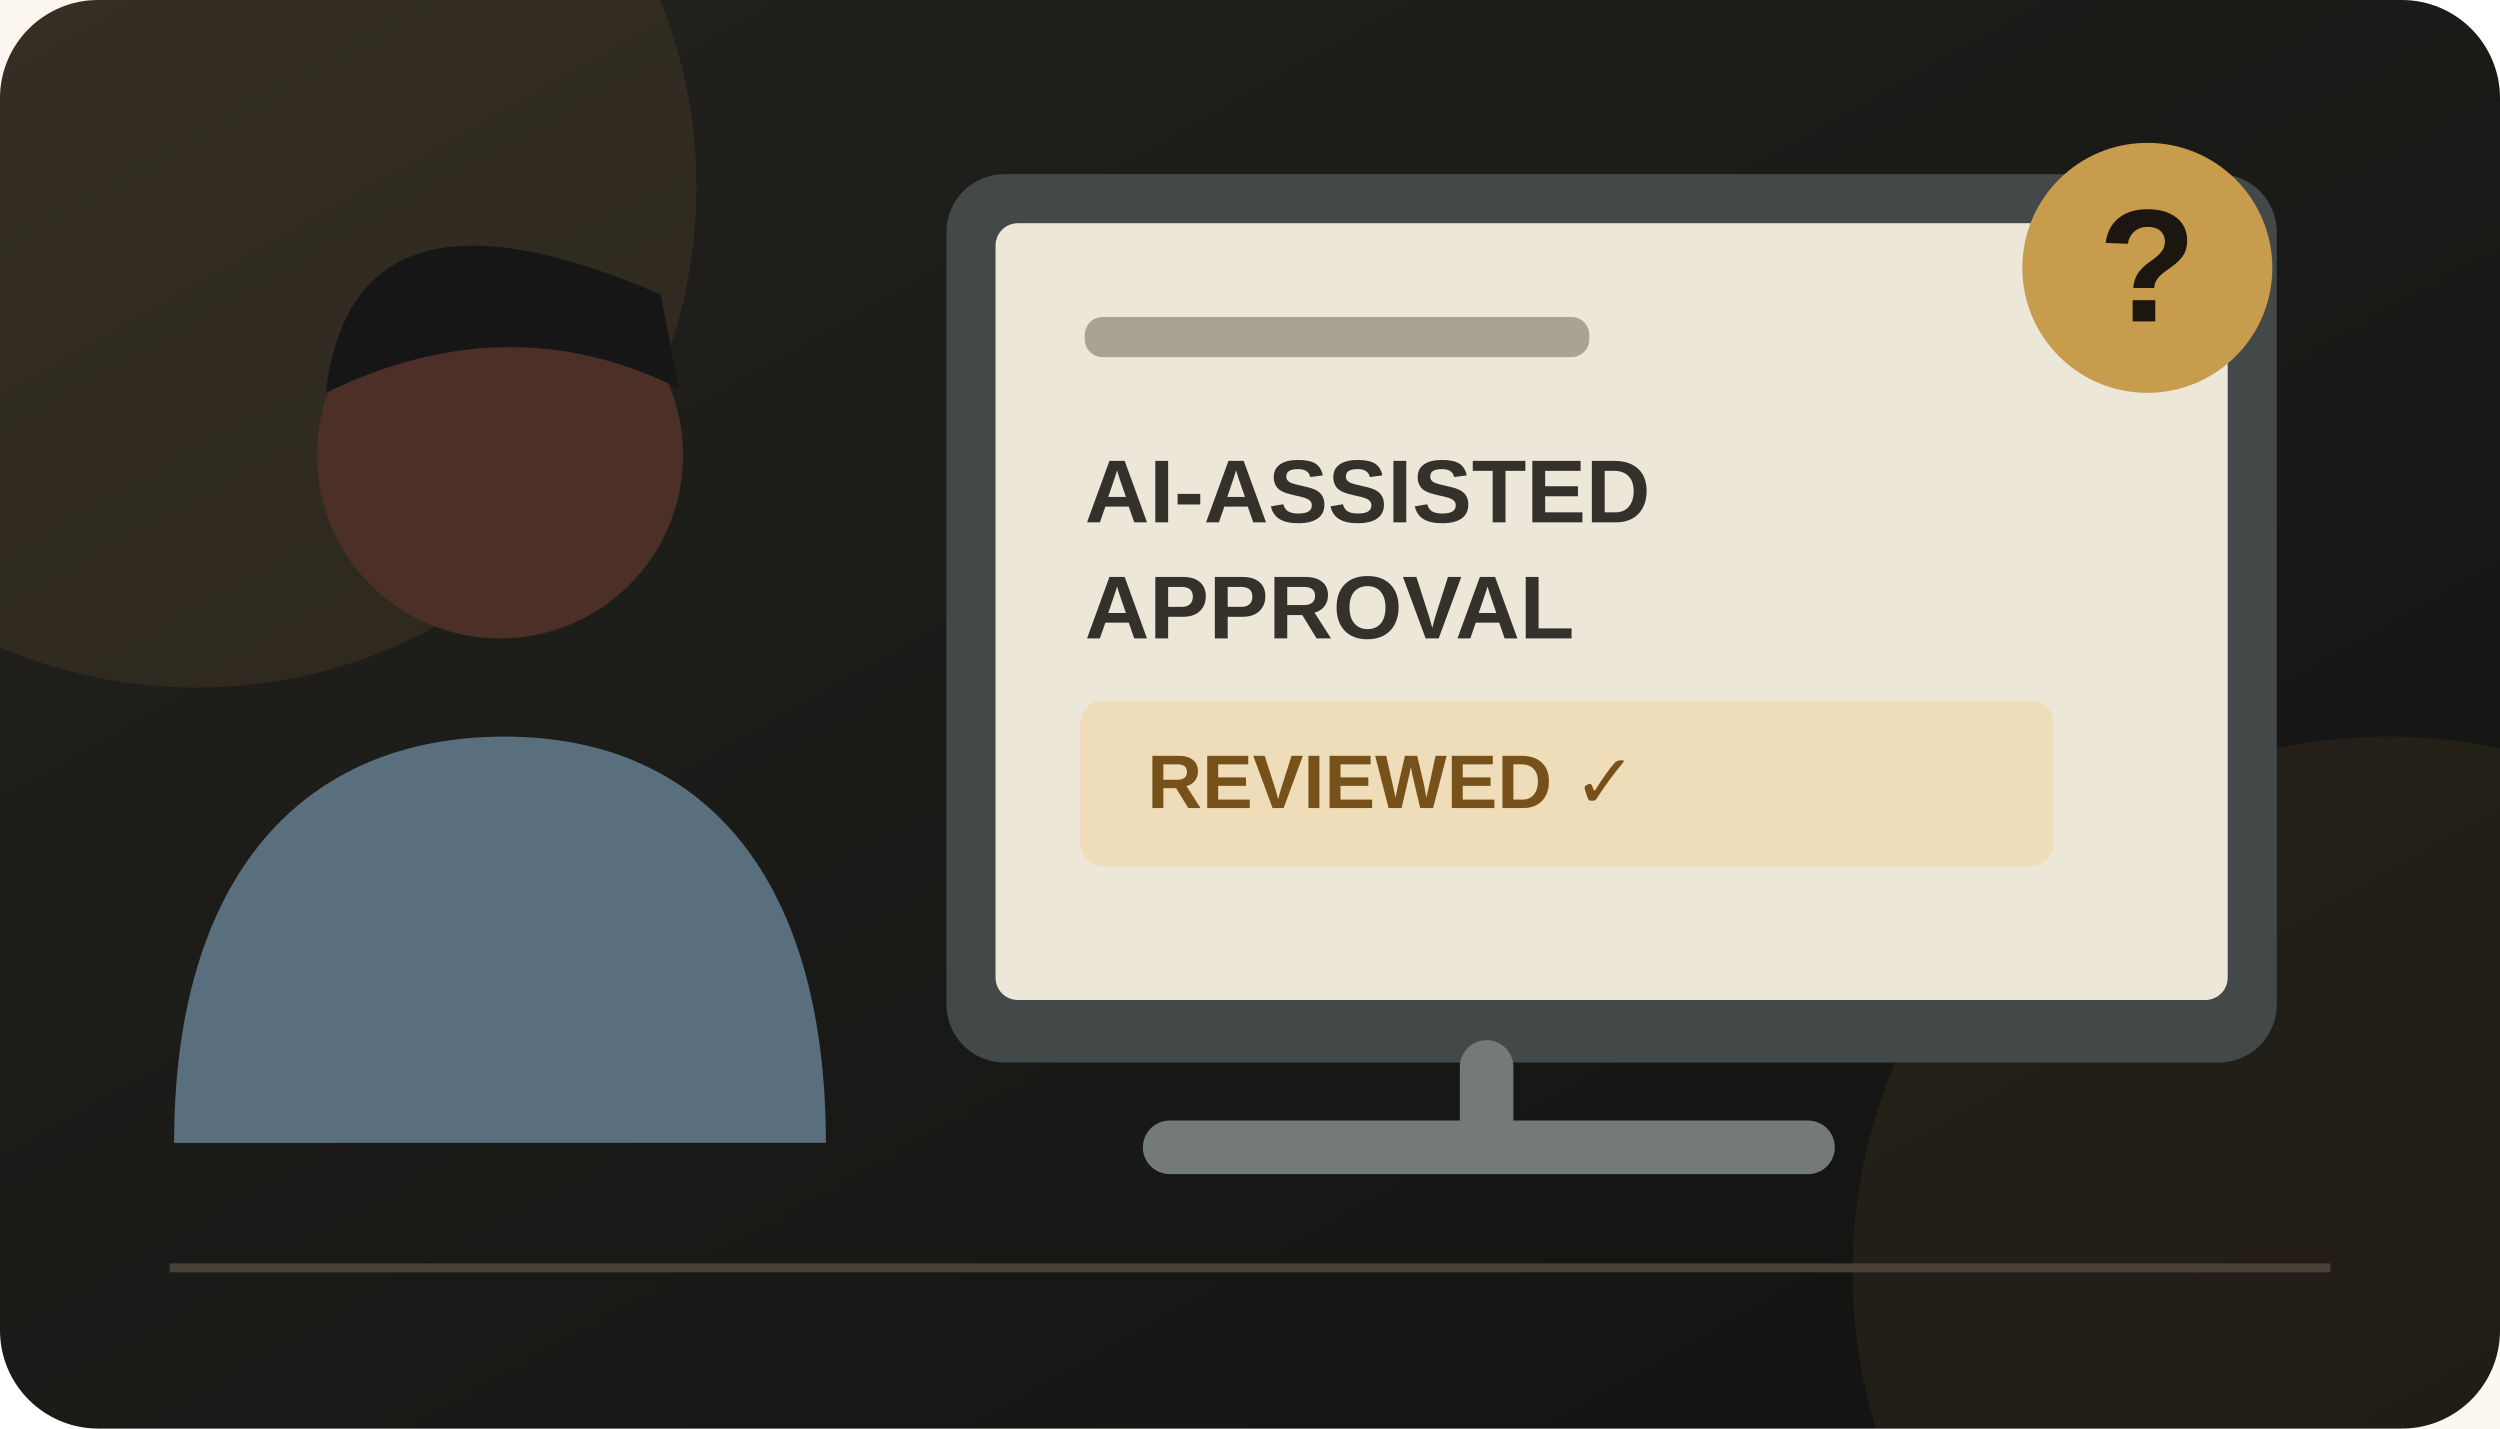
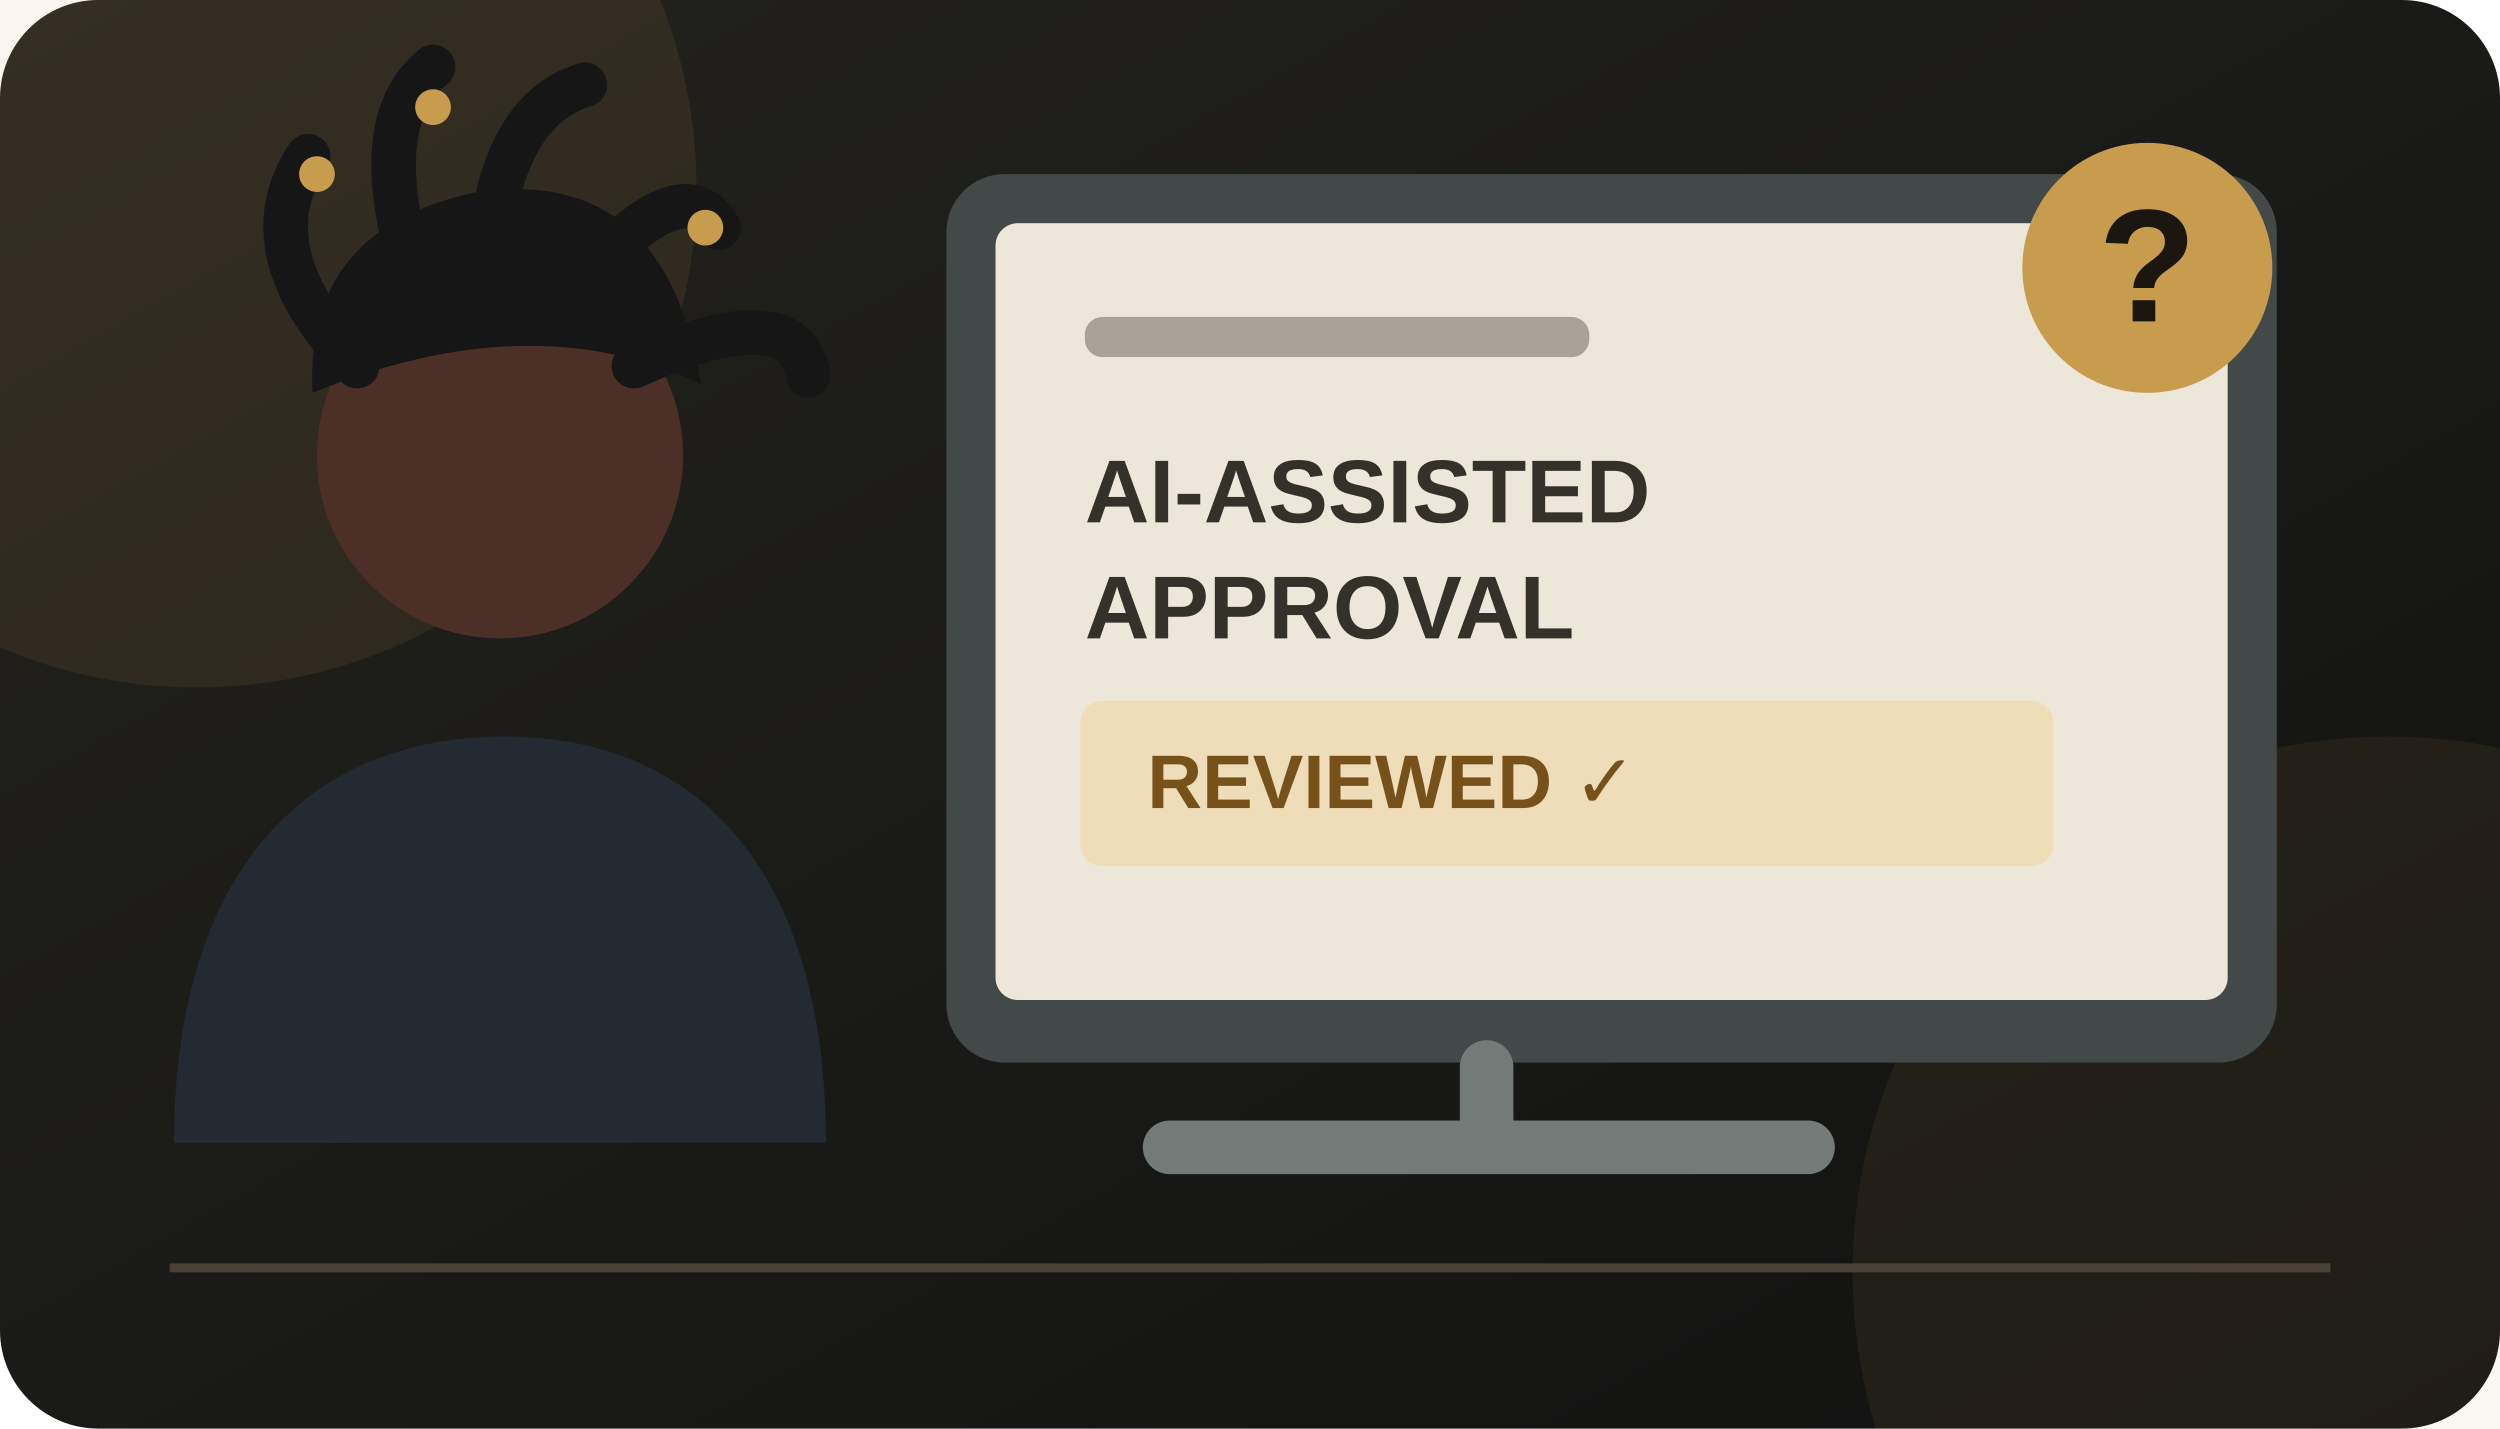
<svg xmlns="http://www.w3.org/2000/svg" width="560" height="320" viewBox="0 0 560 320" role="img" aria-label="Illustration of a human reviewer facing an AI-assisted approval on a computer with an unclear evidence trail">
  <defs>
    <linearGradient id="paper" x1="0" y1="0" x2="1" y2="1">
      <stop stop-color="#fffdf6" />
      <stop offset="1" stop-color="#e6e0d2" />
    </linearGradient>
    <linearGradient id="bg" x1="0" y1="0" x2="1" y2="1">
      <stop stop-color="#23221e" />
      <stop offset="1" stop-color="#111211" />
    </linearGradient>
  </defs>
  <rect width="560" height="320" rx="22" fill="url(#bg)" />
  <circle cx="44" cy="42" r="112" fill="#c89c4d" opacity=".10" />
  <circle cx="535" cy="285" r="120" fill="#c89c4d" opacity=".08" />
  <path d="M38 284H522" stroke="#494135" stroke-width="2" />
  <g font-family="Arial,Helvetica,sans-serif">
    <circle cx="112" cy="102" r="41" fill="#4c3028" />
-     <path d="M73 88q6-52 75-22l4 21q-38-19-79 1Z" fill="#171617" />
-     <path d="M39 256c0-60 29-91 74-91 45 0 72 32 72 91" fill="#596f7d" />
+     <path d="M70 88q-2-37 37-45 42-6 50 43-38-18-87 2Z" fill="#171617" />
+     <g stroke="#171617" stroke-width="10" fill="none" stroke-linecap="round">
+       <path d="M80 82q-25-26-11-47" />
+       <path d="M94 66q-13-38 3-51" />
+       <path d="M109 62q2-37 22-43" />
+       <path d="M126 68q26-32 35-17" />
+       <path d="M142 82q36-16 39 2" />
+     </g>
+     <g fill="#c89c4d">
+       <circle cx="71" cy="39" r="4" />
+       <circle cx="97" cy="24" r="4" />
+       <circle cx="158" cy="51" r="4" />
+     </g>
+     <path d="M39 256c0-60 29-91 74-91 45 0 72 32 72 91" fill="#242a32" />
    <rect x="212" y="39" width="298" height="199" rx="13" fill="#424948" />
    <rect x="223" y="50" width="276" height="174" rx="5" fill="#ede7da" />
    <rect x="243" y="71" width="113" height="9" rx="4" fill="#aaa395" />
    <text x="243" y="117" font-size="20" font-weight="bold" fill="#34312b">AI-ASSISTED</text>
    <text x="243" y="143" font-size="20" font-weight="bold" fill="#34312b">APPROVAL</text>
    <rect x="242" y="157" width="218" height="37" rx="5" fill="#efddb9" />
    <text x="257" y="181" font-size="17" font-weight="bold" fill="#765119">REVIEWED ✓</text>
    <path d="M333 239v18m-71 0h143" stroke="#737a78" stroke-width="12" stroke-linecap="round" />
    <circle cx="481" cy="60" r="28" fill="#c89c4d" />
    <text x="481" y="72" text-anchor="middle" font-size="36" font-weight="bold" fill="#1b1710">?</text>
  </g>
</svg>
